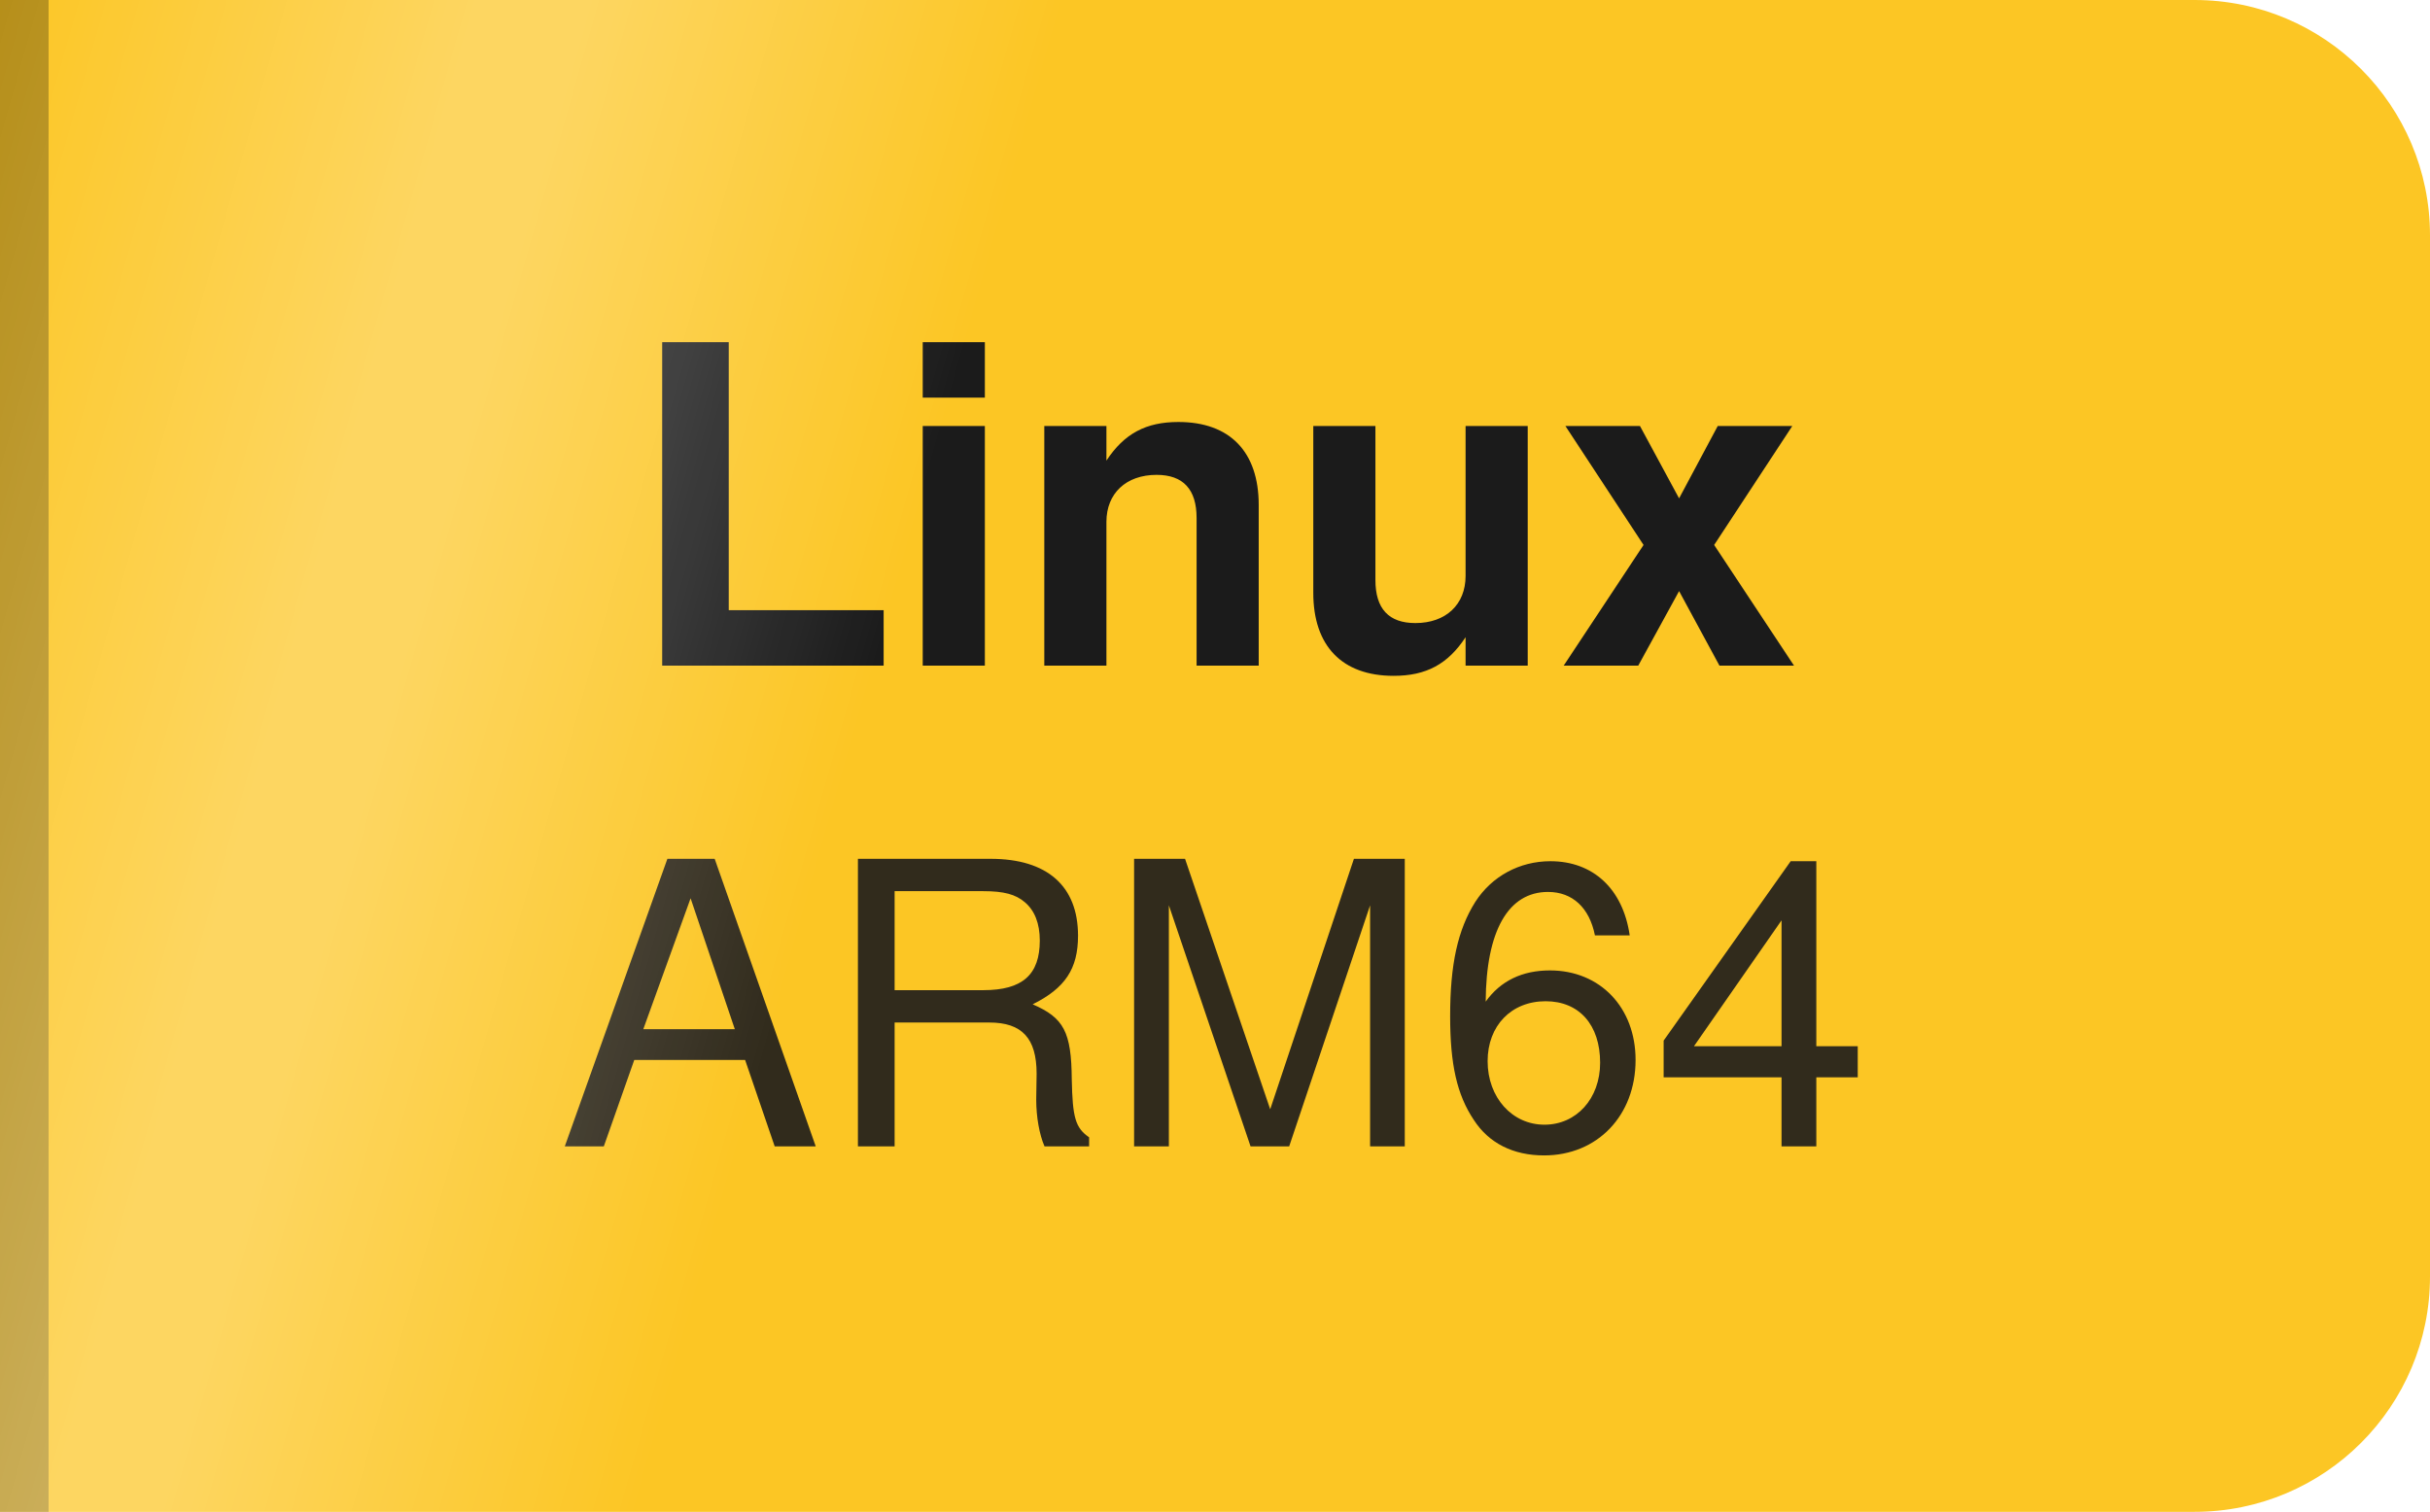
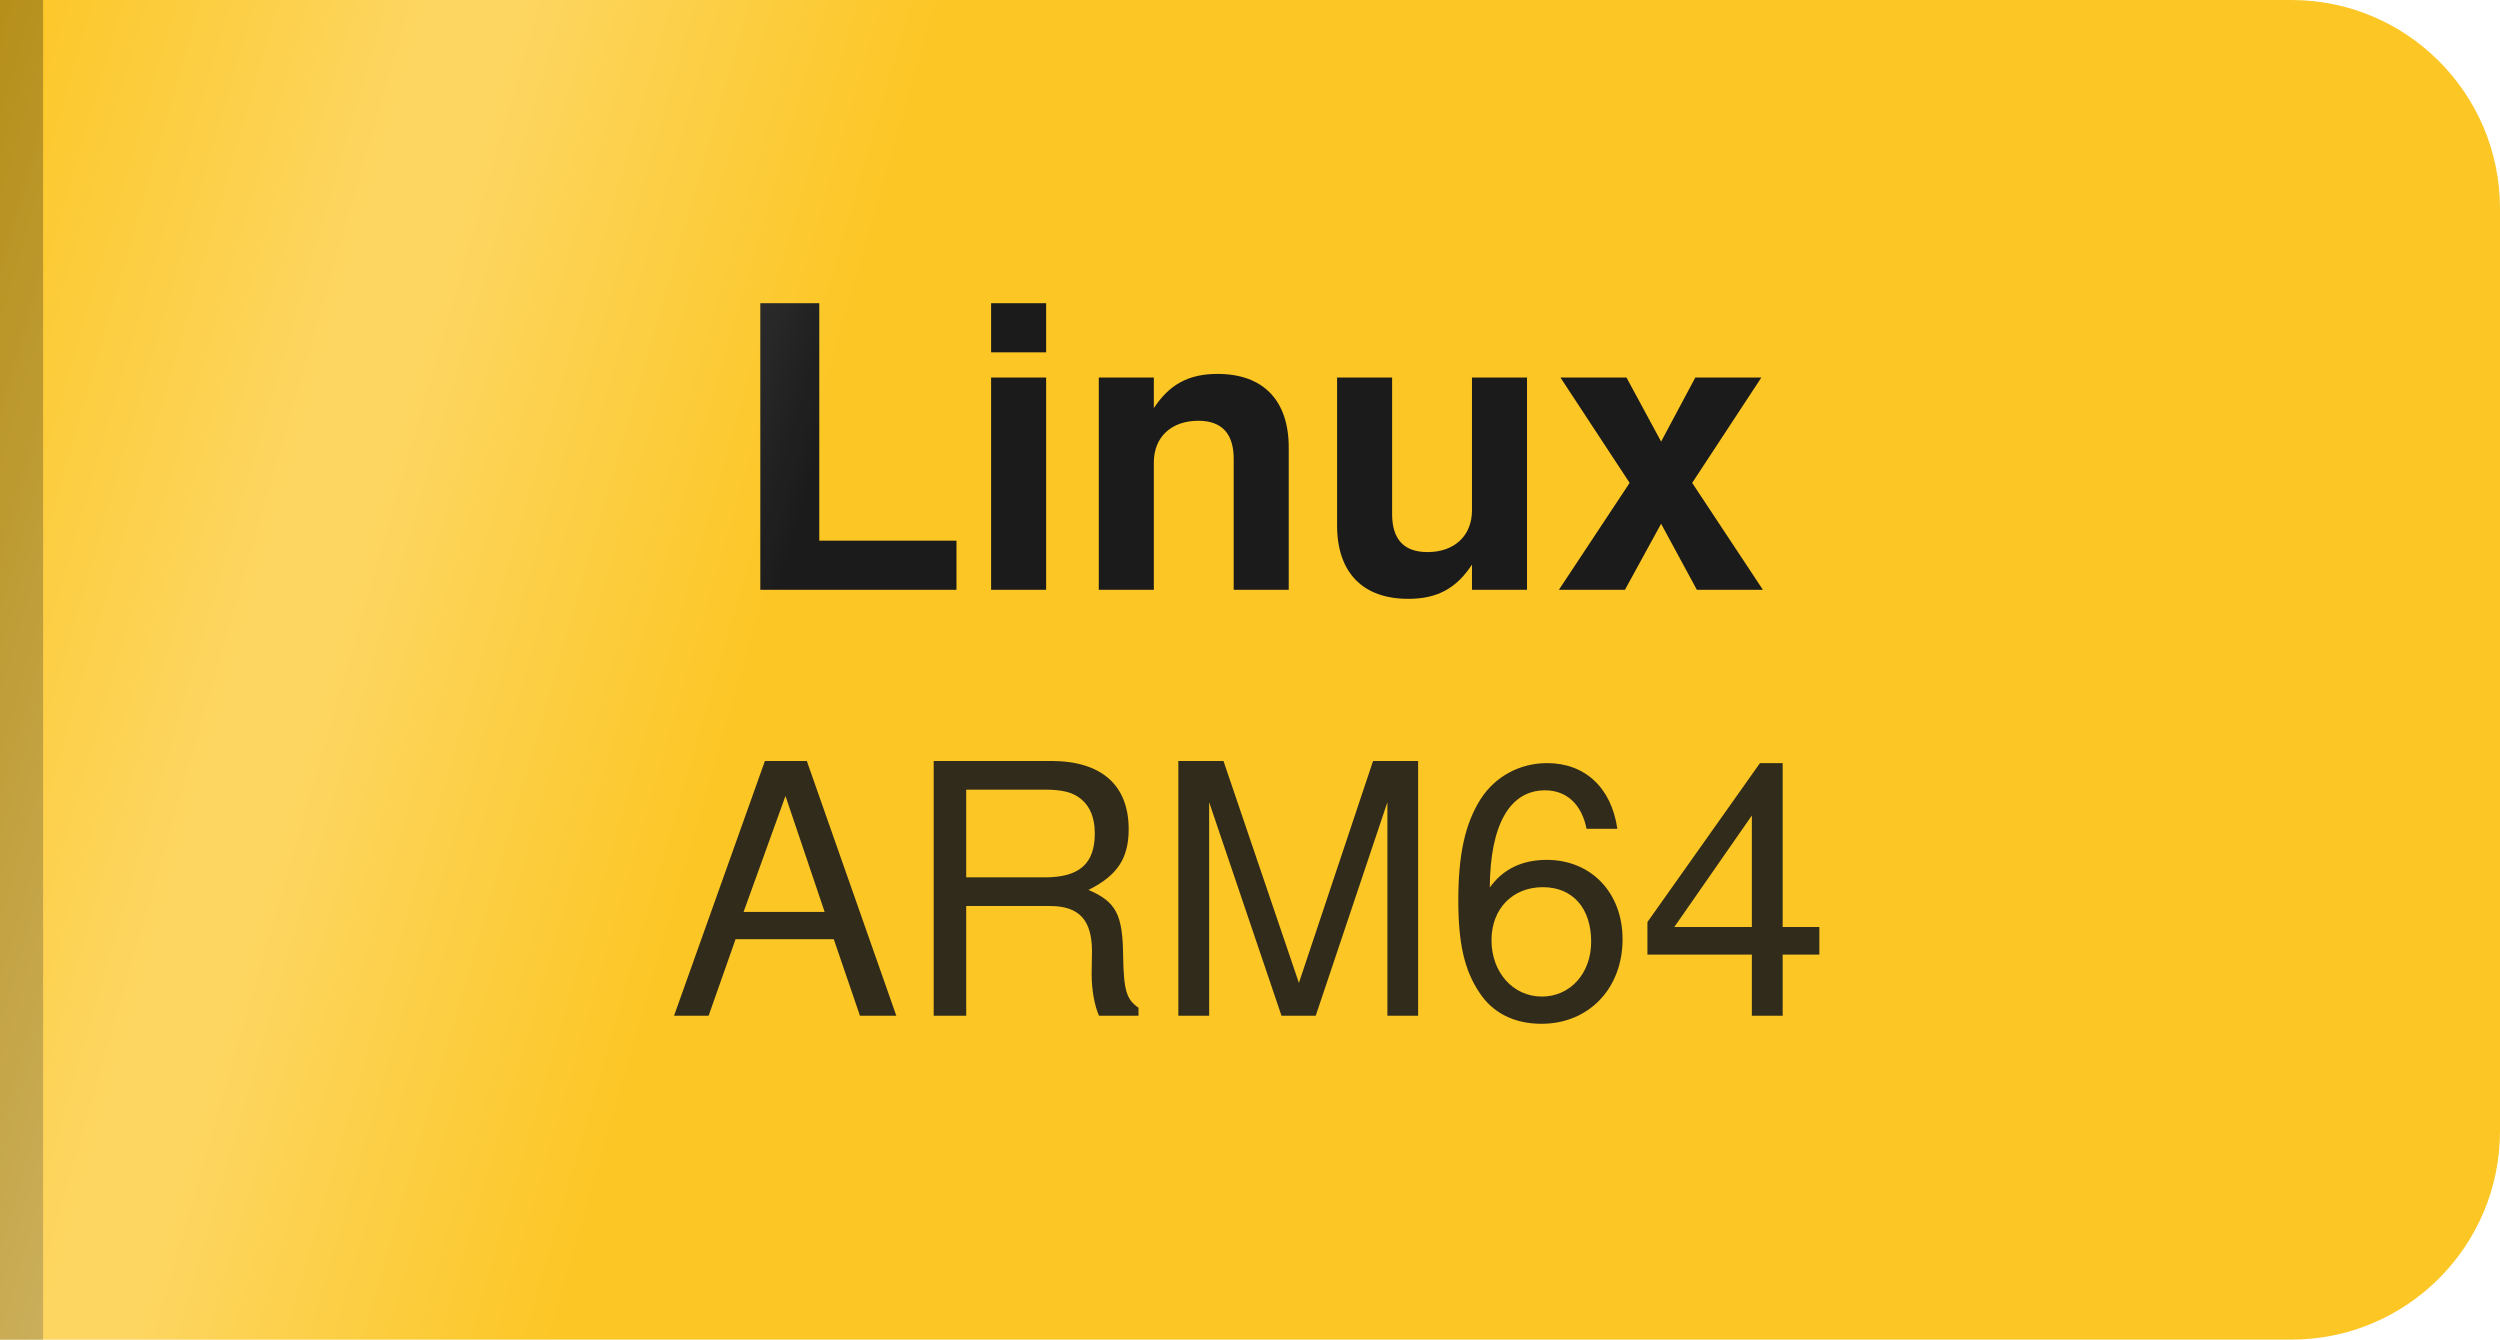
- <svg xmlns="http://www.w3.org/2000/svg" viewBox="0 0 394.161 245.3" width="394.161" height="245.3" role="img" aria-label="Download for Linux on ARM">
+ <svg xmlns="http://www.w3.org/2000/svg" viewBox="0 0 457.783 245.3" width="457.783" height="245.3" role="img" aria-label="Download for Linux on ARM">
  <defs>
    <clipPath id="edge">
-       <path d="M0,0 H355.961 A38.2,38.2 0 0 1 394.161,38.2 V207.1 A38.2,38.2 0 0 1 355.961,245.3 H0 V0 Z" />
+       <path d="M0,0 H419.583 A38.2,38.2 0 0 1 457.783,38.2 V207.1 A38.2,38.2 0 0 1 419.583,245.3 H0 V0 Z" />
    </clipPath>
    <linearGradient id="sheen" x1="0" y1="0" x2="1" y2="0">
      <stop offset="0" stop-color="#fff" stop-opacity="0" />
      <stop offset="0.45" stop-color="#fff" stop-opacity="0.28" />
      <stop offset="0.55" stop-color="#fff" stop-opacity="0.28" />
      <stop offset="1" stop-color="#fff" stop-opacity="0" />
    </linearGradient>
  </defs>
  <style>
    @keyframes pass {
-       0%       { transform: translateX(-278.2px); }
-       7.86%   { transform: translateX(672.3px); }
-       100%     { transform: translateX(672.3px); }
+       0%       { transform: translateX(-278.4px); }
+       7.13%   { transform: translateX(736.2px); }
+       100%     { transform: translateX(736.2px); }
    }
-     .band { animation: pass 9.206s linear 2.049s infinite backwards; }
+     .band { animation: pass 10.822s linear 2.373s infinite backwards; }
    @media (prefers-reduced-motion: reduce) {
      .band { animation: none; opacity: 0; }
    }
  </style>
-   <path d="M0,0 H355.961 A38.2,38.2 0 0 1 394.161,38.2 V207.1 A38.2,38.2 0 0 1 355.961,245.3 H0 V0 Z" fill="#fcc624" />
-   <rect width="7.883" height="245.3" fill="#000" fill-opacity="0.28" />
-   <text x="197.08" y="108" text-anchor="middle" font-family="-apple-system, BlinkMacSystemFont, 'Segoe UI', Helvetica, Arial, sans-serif" font-size="72" font-weight="700" fill="#1b1b1b">Linux</text>
-   <text x="197.08" y="186" text-anchor="middle" font-family="-apple-system, BlinkMacSystemFont, 'Segoe UI', Helvetica, Arial, sans-serif" font-size="64" font-weight="400" fill="#1b1b1b" fill-opacity="0.9">ARM64</text>
+   <path d="M0,0 H419.583 A38.2,38.2 0 0 1 457.783,38.2 V207.1 A38.2,38.2 0 0 1 419.583,245.3 H0 V0 Z" fill="#fcc624" />
+   <rect width="7.893" height="245.3" fill="#000" fill-opacity="0.28" />
+   <text x="228.892" y="108" text-anchor="middle" font-family="-apple-system, BlinkMacSystemFont, 'Segoe UI', Helvetica, Arial, sans-serif" font-size="72" font-weight="700" fill="#1b1b1b">Linux</text>
+   <text x="228.892" y="186" text-anchor="middle" font-family="-apple-system, BlinkMacSystemFont, 'Segoe UI', Helvetica, Arial, sans-serif" font-size="64" font-weight="400" fill="#1b1b1b" fill-opacity="0.9">ARM64</text>
  <g clip-path="url(#edge)">
    <g class="band">
-       <rect x="0" y="-60" width="173.4" height="365.3" fill="url(#sheen)" transform="skewX(-16)" />
+       <rect x="0" y="-60" width="173.6" height="365.3" fill="url(#sheen)" transform="skewX(-16)" />
    </g>
  </g>
</svg>
